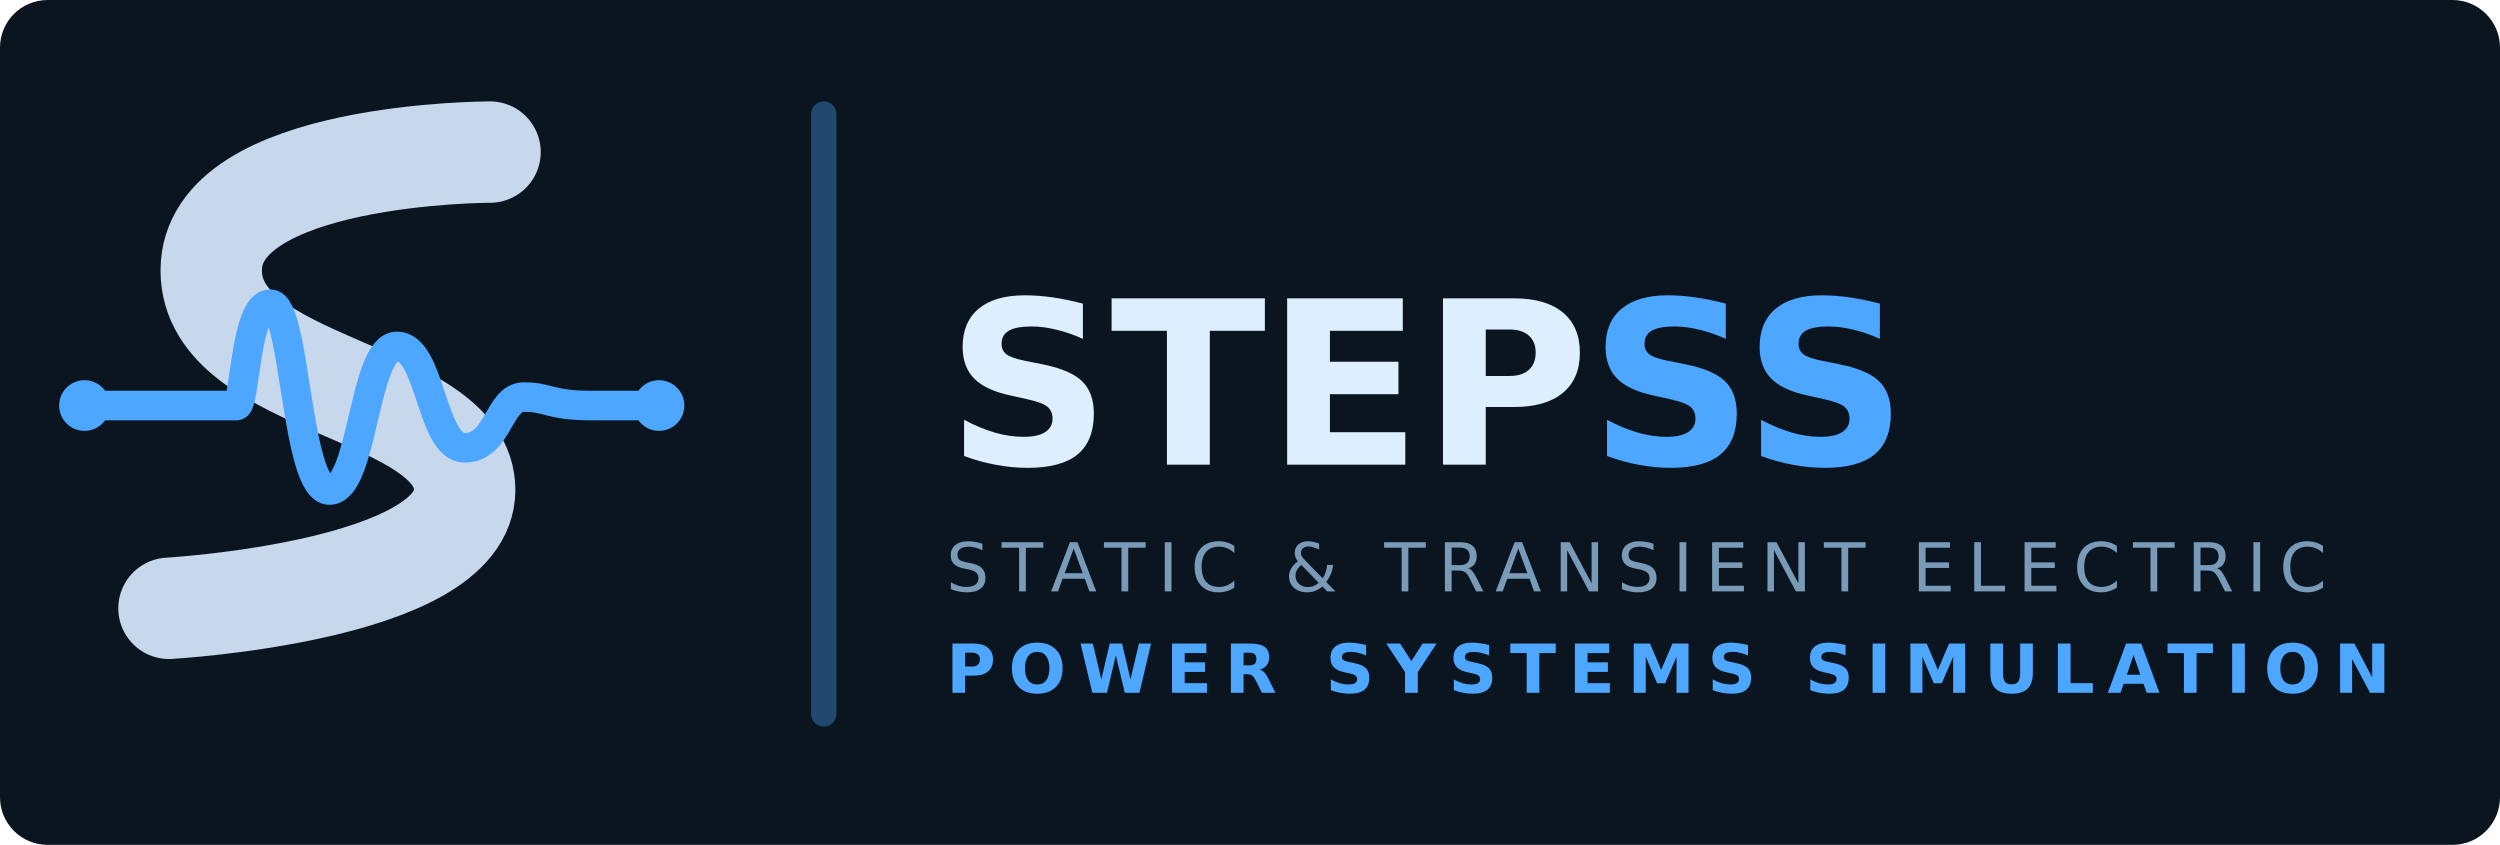
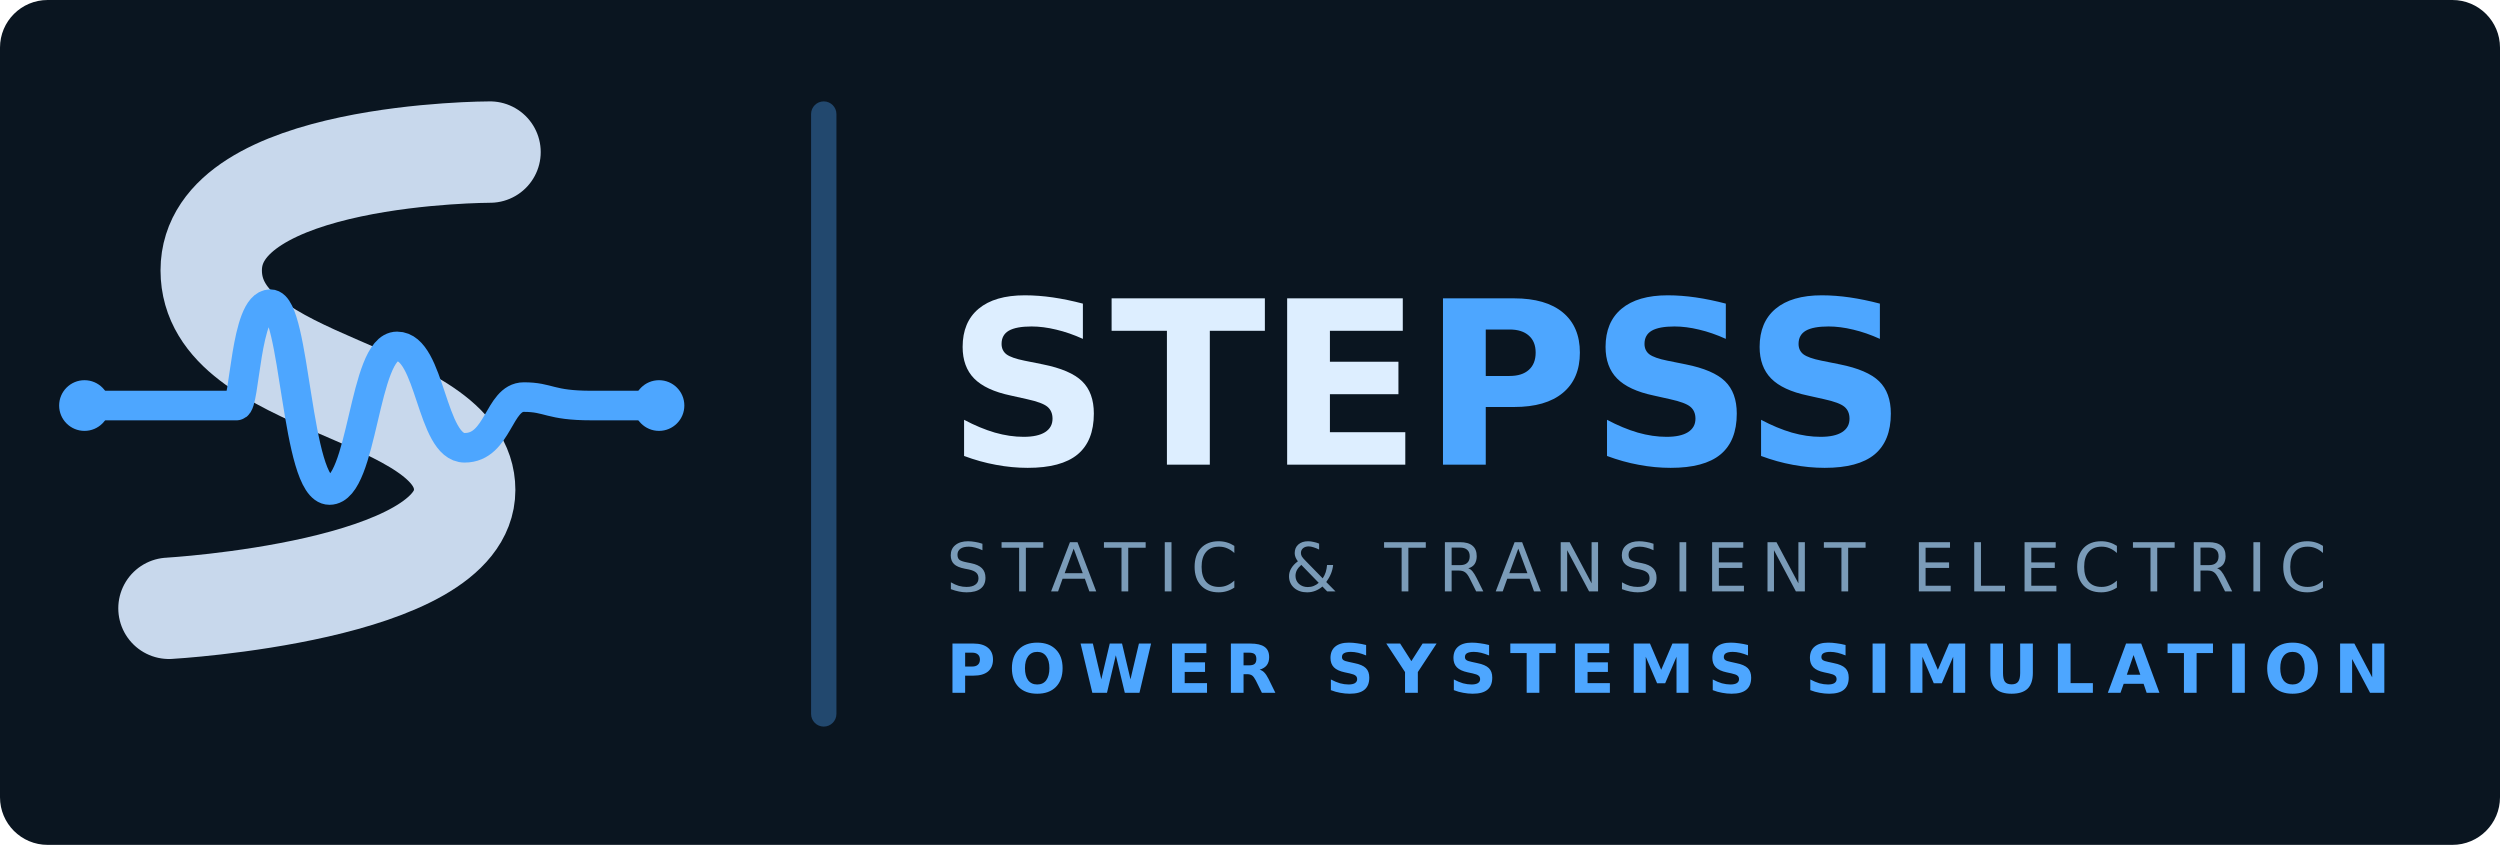
<svg xmlns="http://www.w3.org/2000/svg" viewBox="0 0 295.902 100" width="295.902" height="100" version="1.1" id="svg26">
  <defs id="defs4">
    <style id="style2">
      .wc { fill:none; stroke:#4da6ff; stroke-width:3.5; stroke-linecap:round; }
      .dt { fill:#4da6ff; }
      .tm { fill:#ddeeff; font-family:"DejaVu Sans",Arial,sans-serif; font-weight:700; font-size:27px; }
      .ts { fill:#7a9bb8; font-family:"DejaVu Sans",Arial,sans-serif; font-weight:400; font-size:8px; letter-spacing:1.5px; }
      .tl { fill:#4da6ff; font-family:"DejaVu Sans",Arial,sans-serif; font-weight:600; font-size:8px; letter-spacing:1.5px; }
      .br { fill:#4da6ff; }
    </style>
  </defs>
  <rect width="295.902" height="100" rx="5.636" fill="#0a1520" id="rect6" x="0" y="0" style="stroke-width:1" />
  <path d="m 58,18 c 0,0 -33,0 -33,14 0,14 30,14 30,26 0,12 -35,14 -35,14" fill="none" stroke="#c8d8ec" stroke-width="12" stroke-linecap="round" id="path8" />
  <path d="m 10,48 h 18 c 1,0 1,-12 4,-12 3,0 3,22 7,22 4,0 4,-17 8,-17 4,0 4,12 8,12 4,0 4,-6 7,-6 3,0 3,1 8,1 h 8" class="wc" id="path10" />
  <circle cx="10" cy="48" r="3" class="dt" id="circle12" />
  <circle cx="78" cy="48" r="3" class="dt" id="circle14" />
  <rect x="96" y="12" width="3" height="74" rx="1.5" class="br" opacity="0.35" id="rect16" />
-   <text x="112" y="55" class="tm" id="text20">STEP<tspan fill="#4da6ff" id="tspan18">SS</tspan>
+   <text x="112" y="55" class="tm" id="text20">STE<tspan style="fill:#4da6ff;fill-opacity:1" id="tspan1318">PSS</tspan>
  </text>
  <text x="112" y="70" class="ts" id="text22">STATIC &amp; TRANSIENT ELECTRIC</text>
  <text x="112" y="82" class="tl" id="text24">POWER SYSTEMS SIMULATION</text>
</svg>
